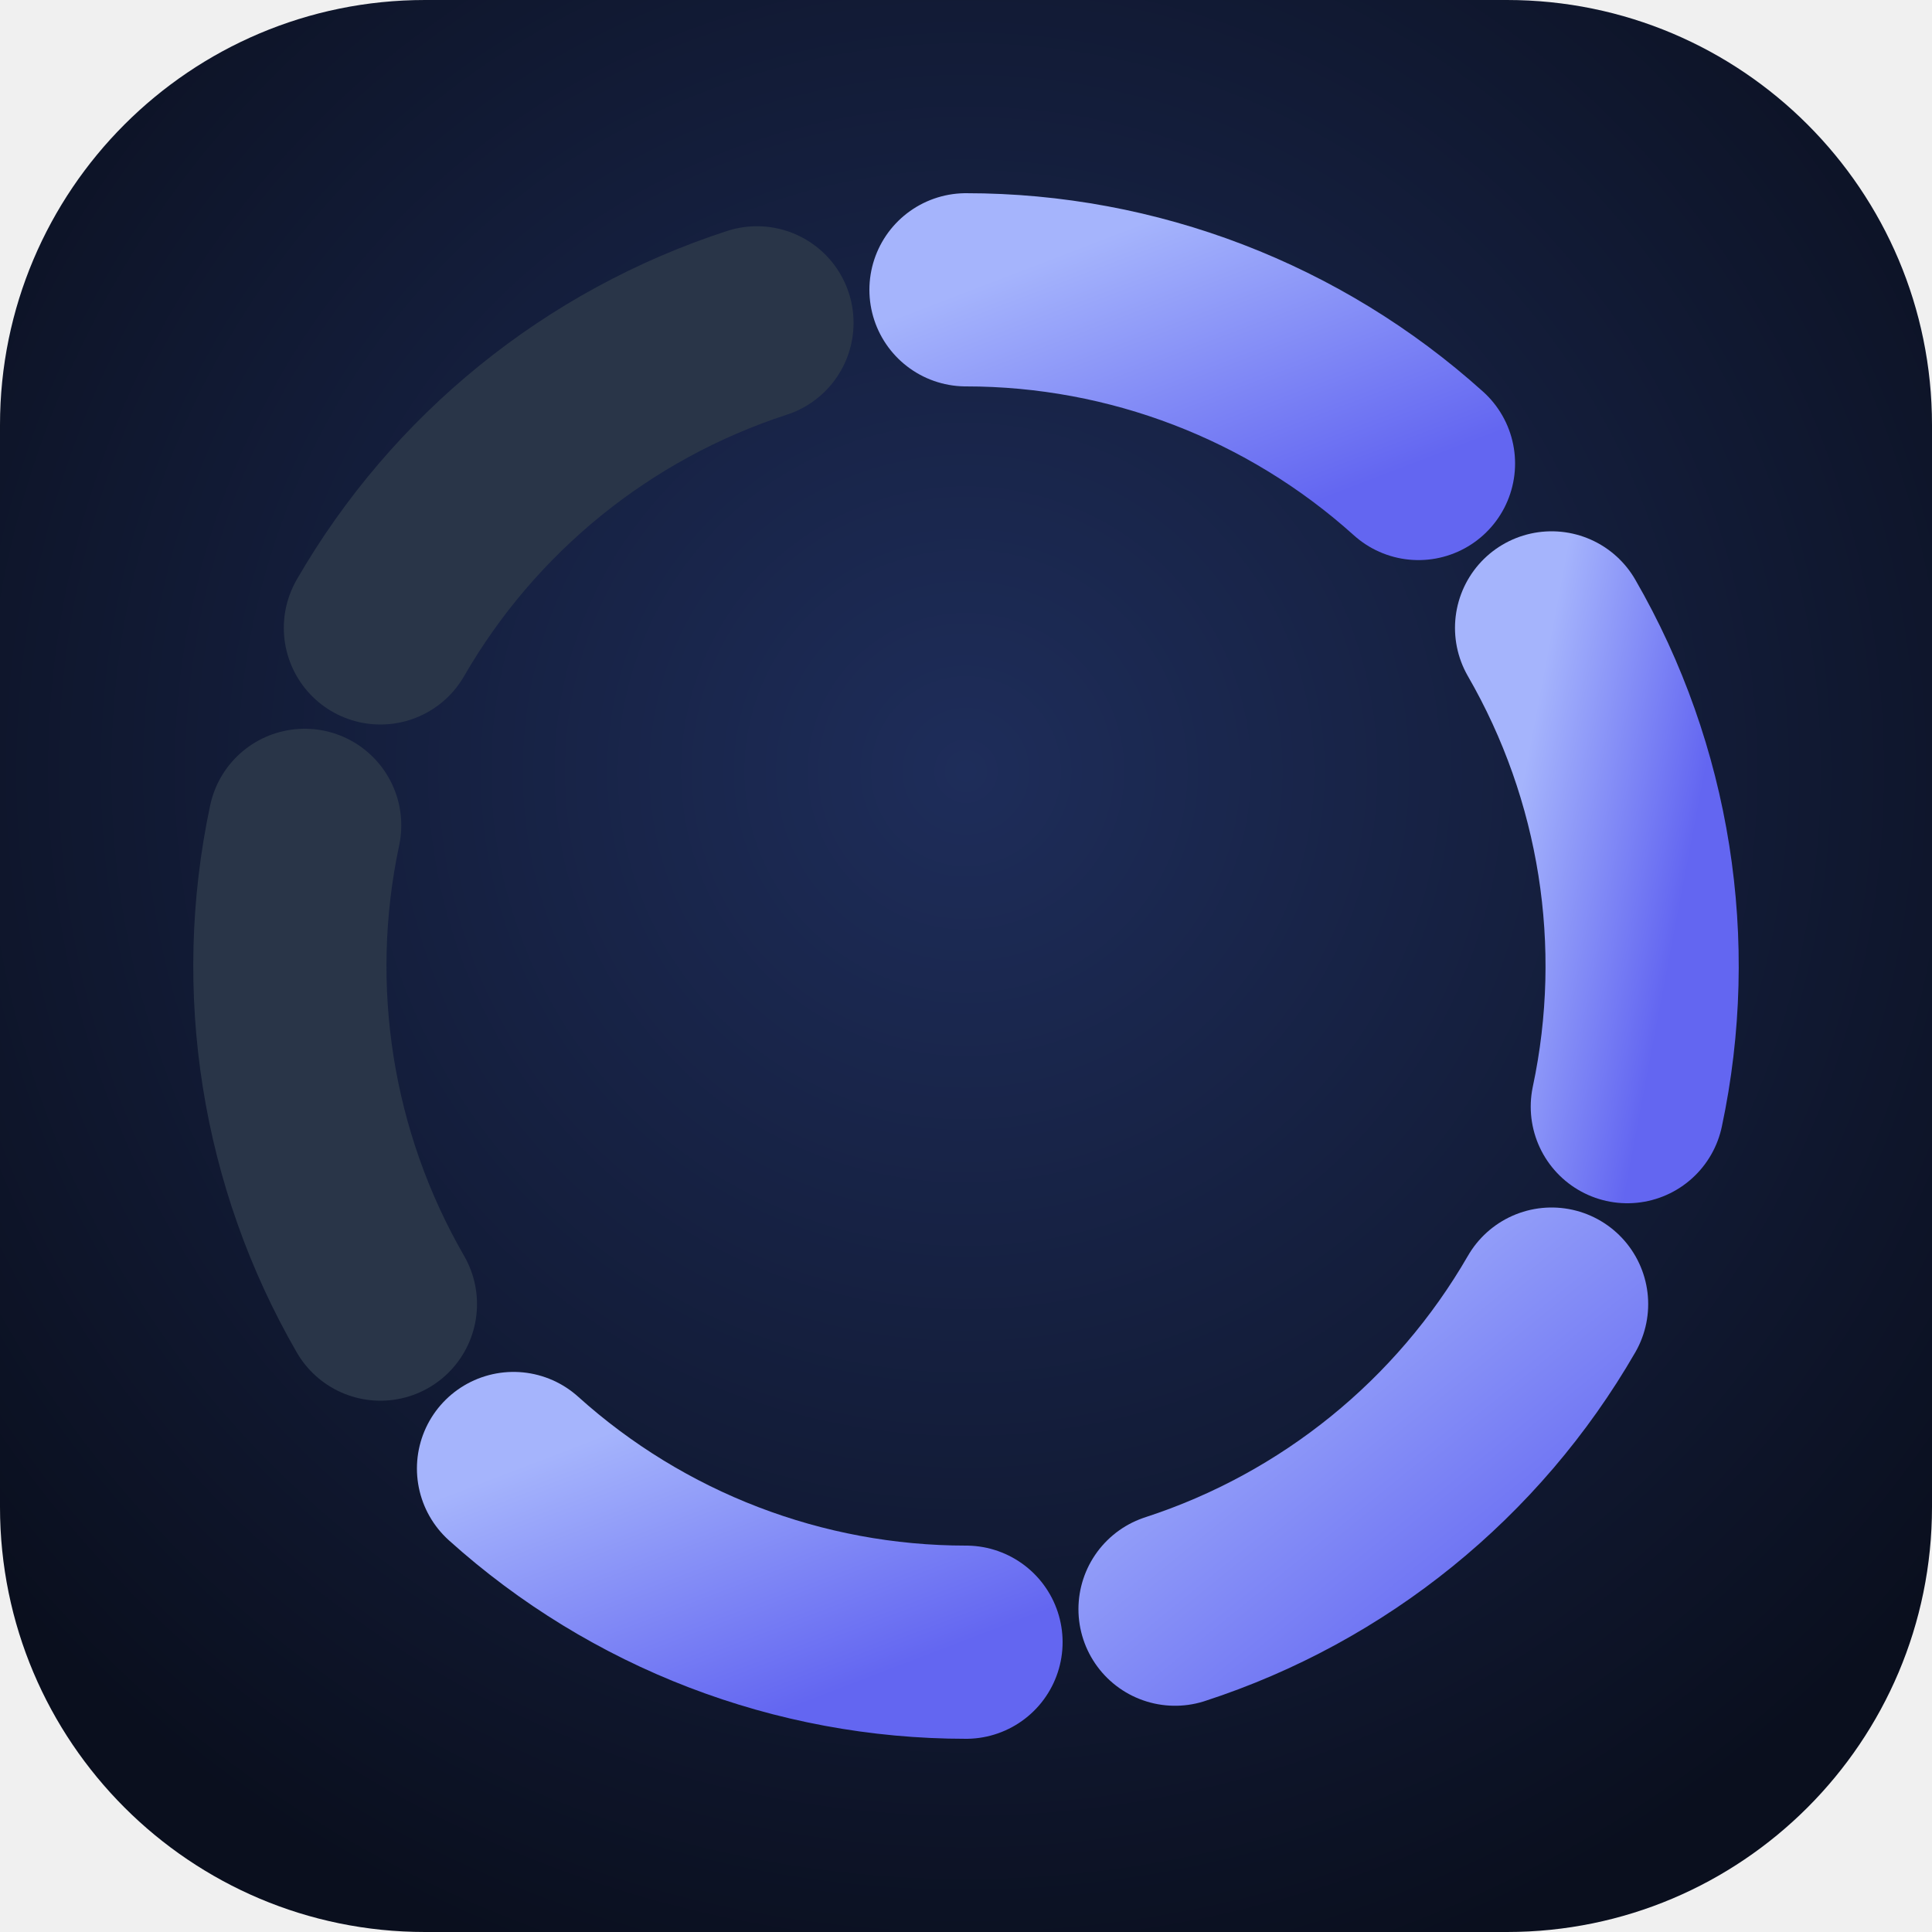
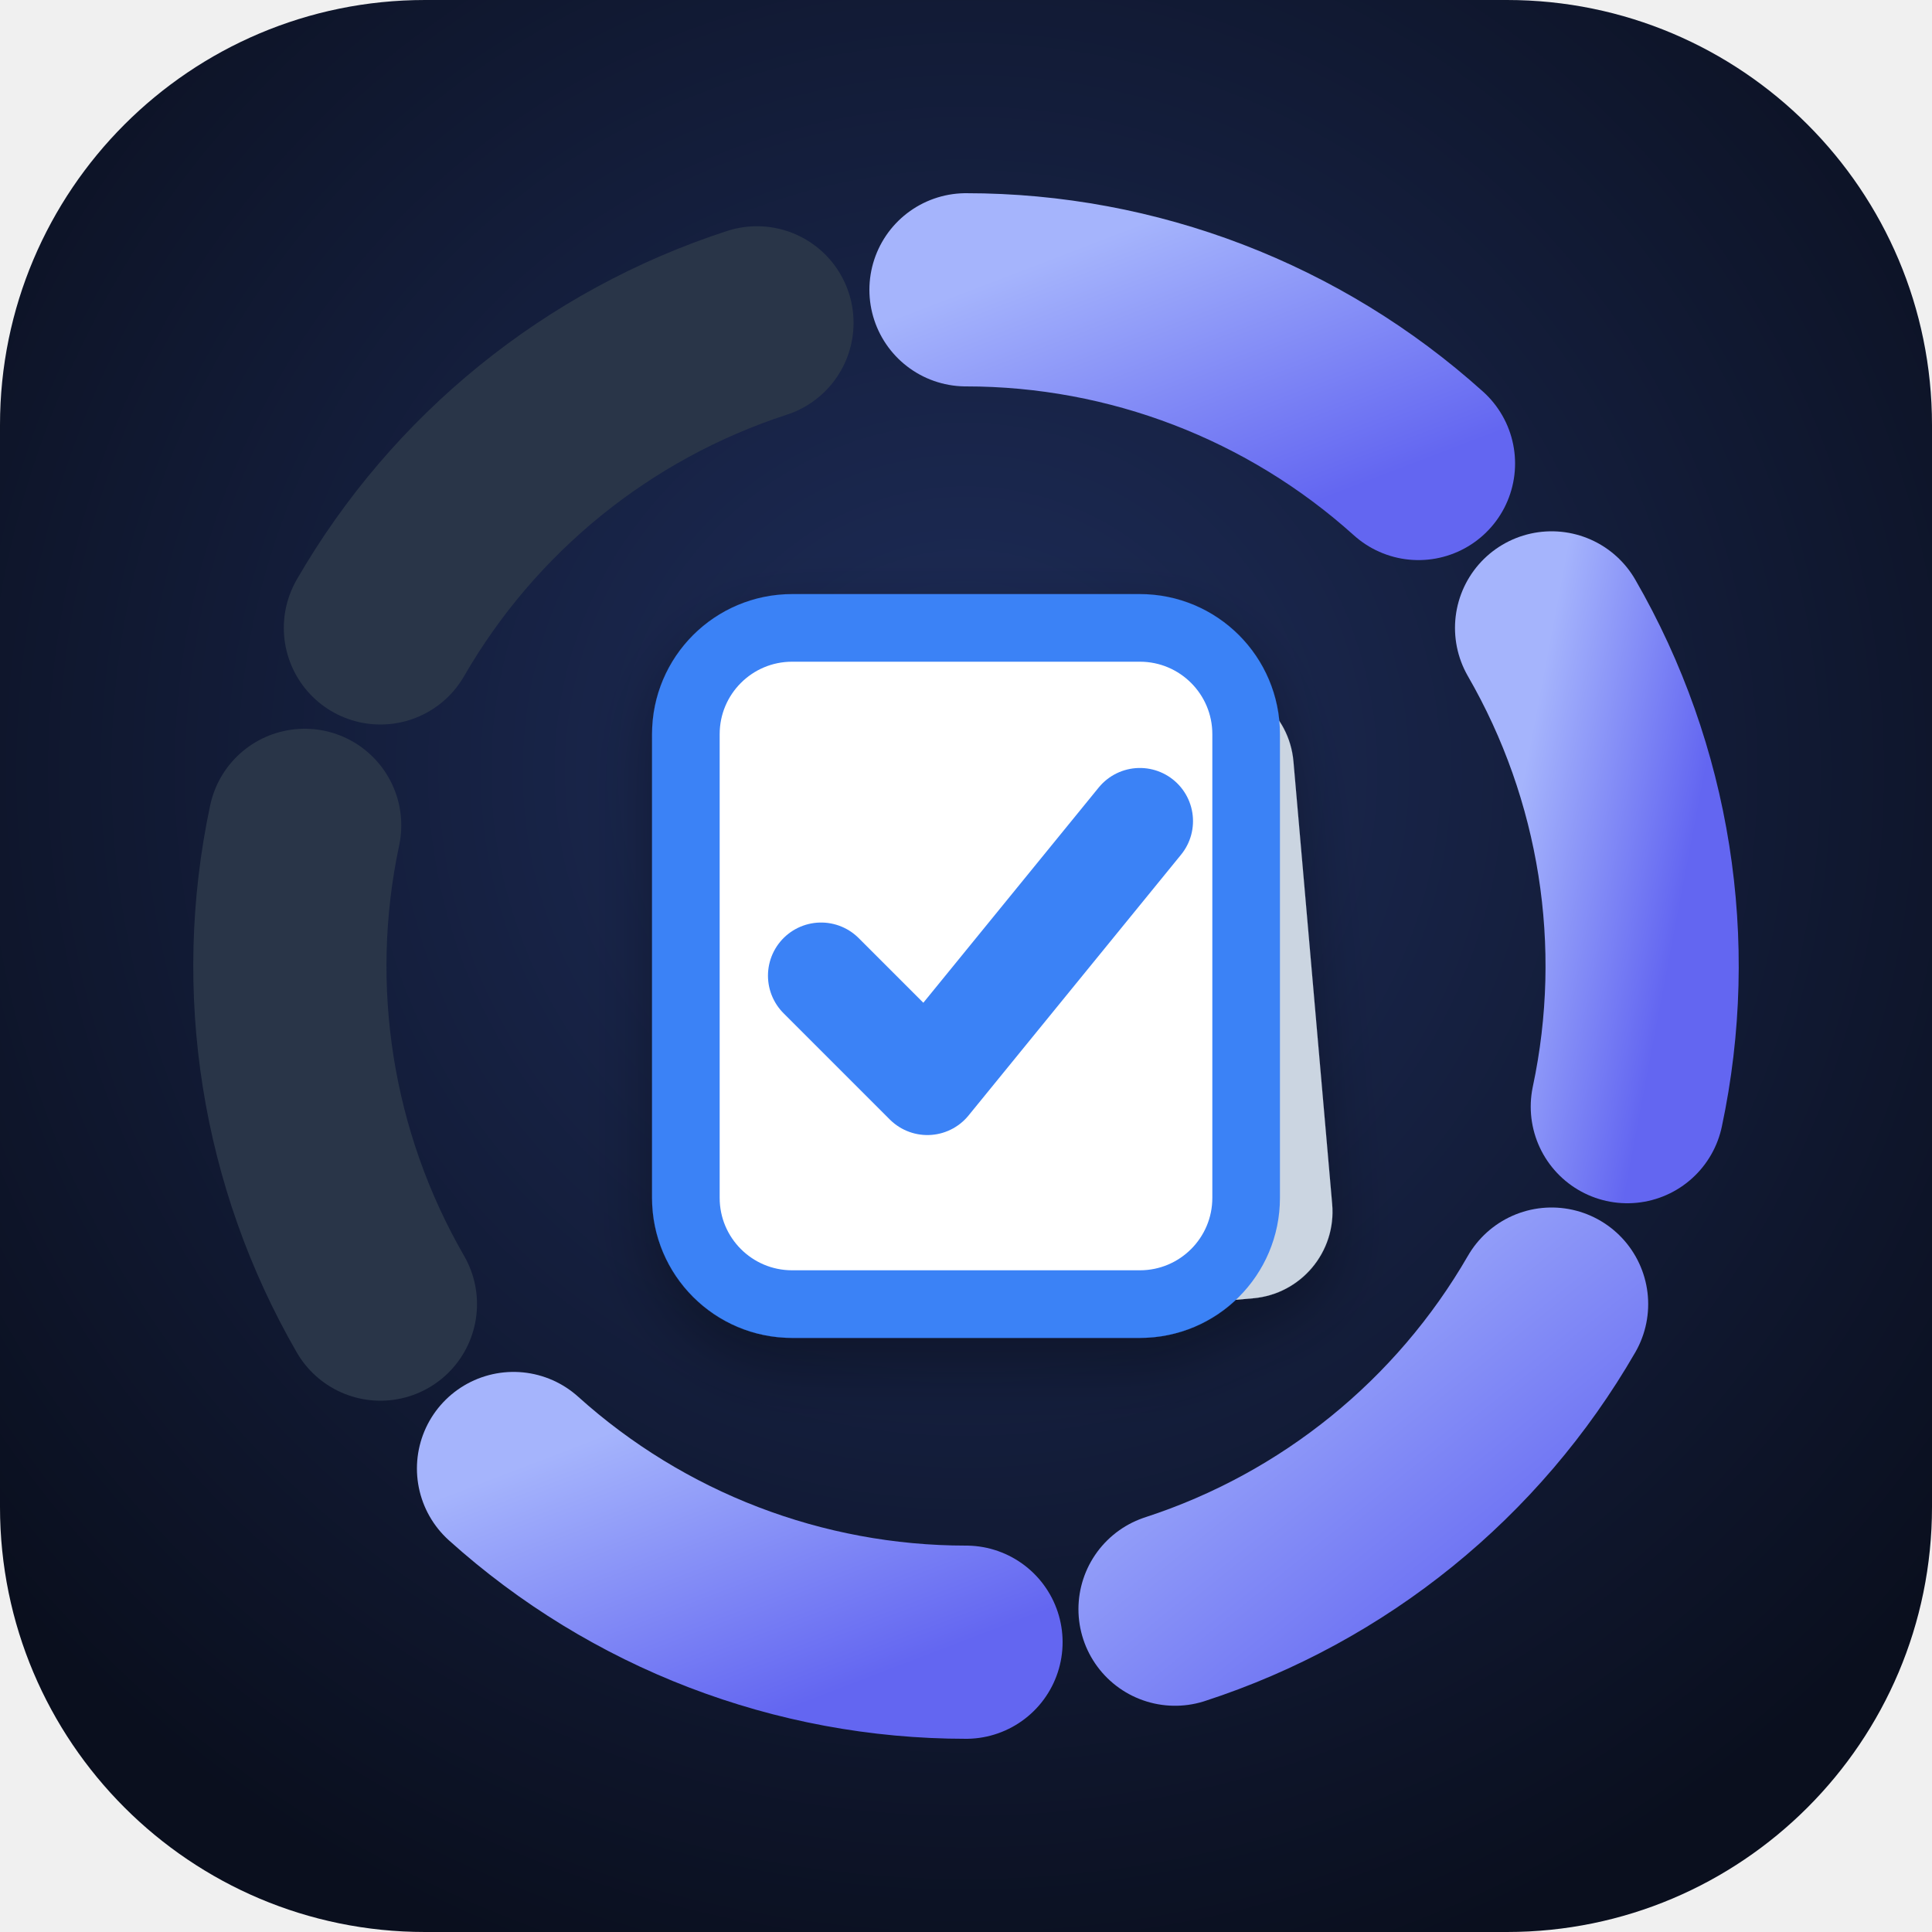
<svg xmlns="http://www.w3.org/2000/svg" viewBox="0 0 100 100" width="1024" height="1024">
  <defs>
    <radialGradient id="bg" cx="50%" cy="40%" r="65%">
      <stop offset="0%" stop-color="#1e2d5a" />
      <stop offset="100%" stop-color="#0a0f1e" />
    </radialGradient>
    <linearGradient id="paid" x1="0%" y1="0%" x2="100%" y2="100%">
      <stop offset="0%" stop-color="#a5b4fc" />
      <stop offset="100%" stop-color="#6366f1" />
    </linearGradient>
+     <filter id="cardShadow" x="-30%" y="-30%" width="160%" height="160%">
+       <feDropShadow dx="0" dy="1.4" stdDeviation="1.7" flood-color="#000000" flood-opacity="0.32" />
+     </filter>
  </defs>
  <rect width="100" height="100" rx="22" fill="url(#bg)" />
  <path d="M 50 15 A 35 35 0 0 1 73.42 23.99" fill="none" stroke="url(#paid)" stroke-width="10" stroke-linecap="round" />
  <path d="M 80.31 32.5 A 35 35 0 0 1 84.23 57.28" fill="none" stroke="url(#paid)" stroke-width="10" stroke-linecap="round" />
  <path d="M 80.31 67.5 A 35 35 0 0 1 60.82 83.29" fill="none" stroke="url(#paid)" stroke-width="10" stroke-linecap="round" />
  <path d="M 50 85 A 35 35 0 0 1 26.58 76.01" fill="none" stroke="url(#paid)" stroke-width="10" stroke-linecap="round" />
  <path d="M 19.69 67.5 A 35 35 0 0 1 15.77 42.72" fill="none" stroke="#293548" stroke-width="10" stroke-linecap="round" />
  <path d="M 19.69 32.5 A 35 35 0 0 1 39.18 16.71" fill="none" stroke="#293548" stroke-width="10" stroke-linecap="round" />
+   <g filter="url(#cardShadow)">
+     <rect x="42" y="36" width="26" height="32" rx="4.5" fill="#cbd5e1" transform="rotate(-5 55 52)" />
+     <rect x="35.5" y="32.5" width="29" height="35" rx="5.5" fill="#ffffff" stroke="#3b82f6" stroke-width="3.5" />
+     <path d="M 42.5 50.5 L 48 56 L 59 42.5" fill="none" stroke="#3b82f6" stroke-width="5.5" stroke-linecap="round" stroke-linejoin="round" />
+   </g>
</svg>
